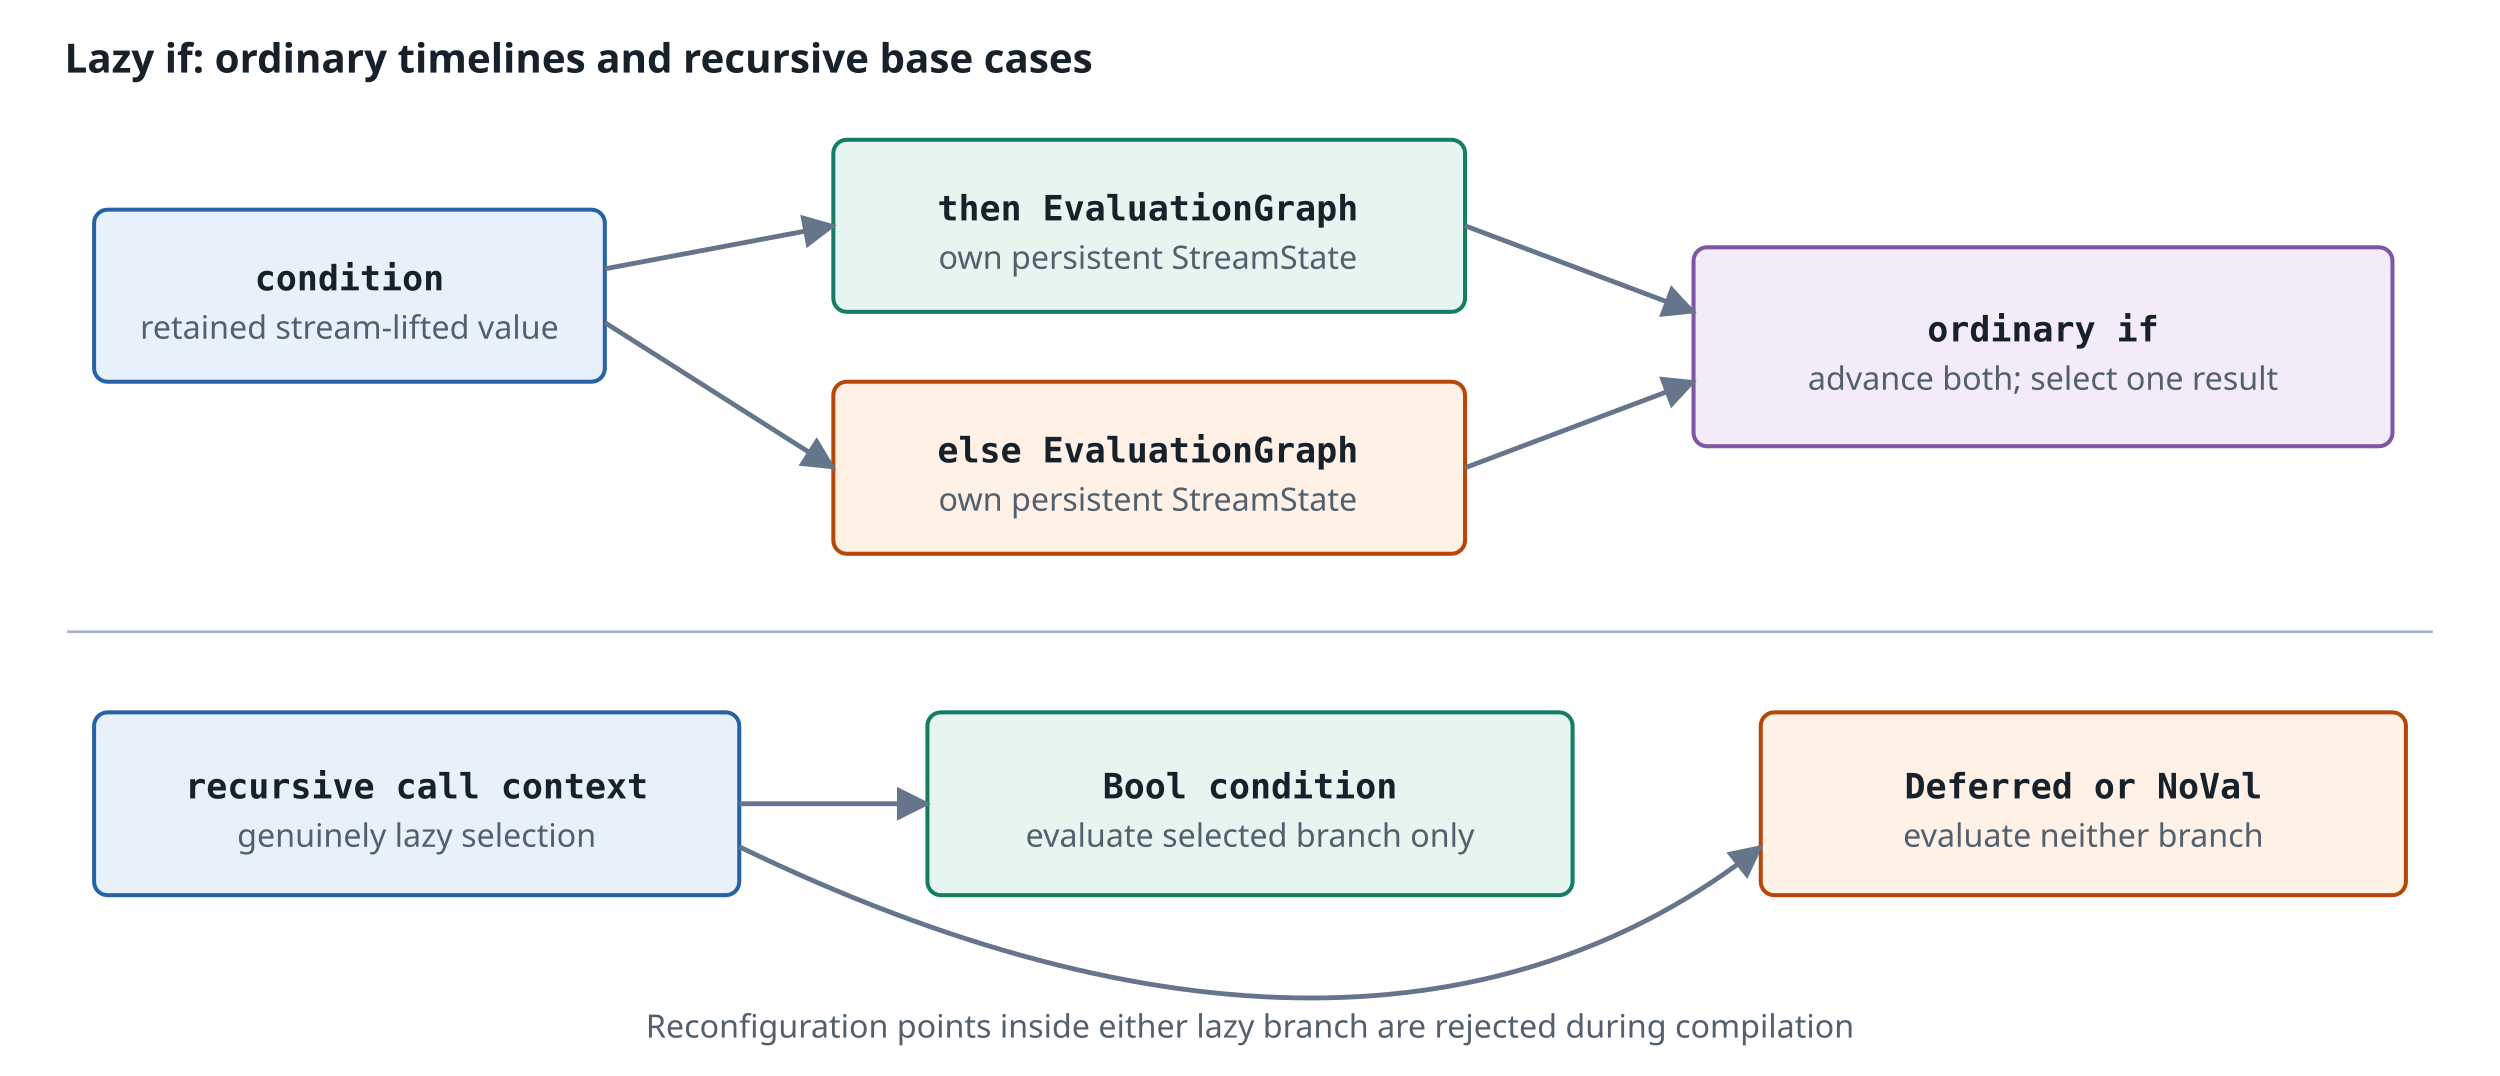
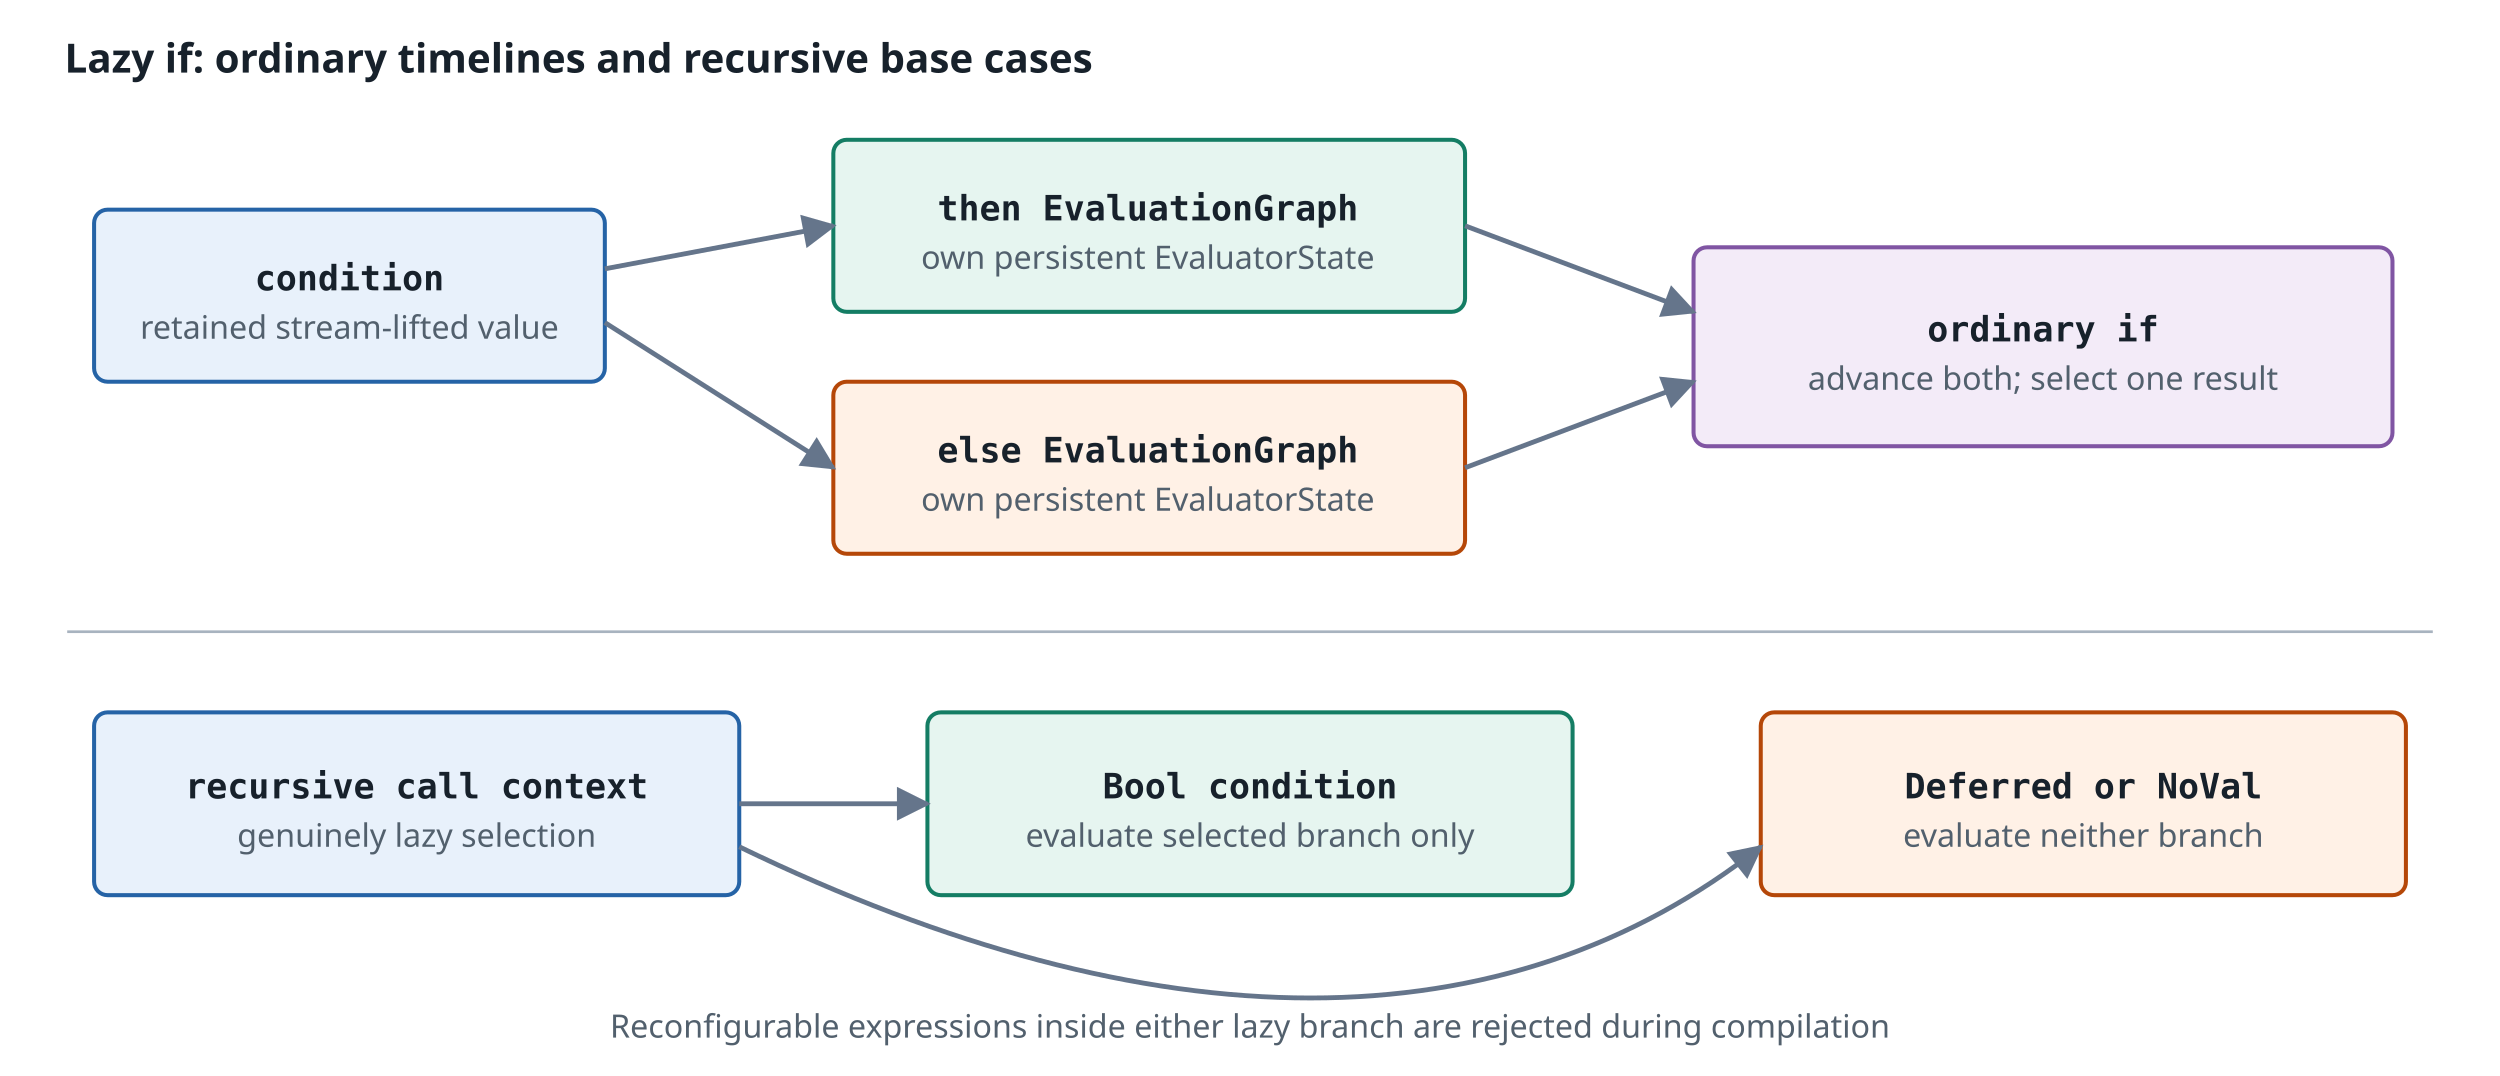
<svg xmlns="http://www.w3.org/2000/svg" viewBox="0 0 930 400" role="img" aria-labelledby="if-arrow-title if-arrow-desc" style="width:100%;max-width:930px;height:auto;background:#ffffff;border:1px solid #d0d7de;border-radius:6px">
  <defs>
    <marker id="if-arrow" viewBox="0 0 10 10" refX="9" refY="5" markerWidth="7" markerHeight="7" orient="auto-start-reverse">
      <path d="M 0 0 L 10 5 L 0 10 z" fill="#65758b" />
    </marker>
  </defs>
  <text x="24" y="27" text-anchor="start" font-family="system-ui, sans-serif" font-size="15" font-weight="700" fill="#17212b">Lazy if: ordinary timelines and recursive base cases</text>
  <rect x="35" y="78" width="190" height="64" rx="5" fill="#e8f1fb" stroke="#2563a6" stroke-width="1.5" />
  <text x="130" y="108" text-anchor="middle" font-family="ui-monospace, monospace" font-size="13" font-weight="600" fill="#17212b">condition</text>
  <text x="130" y="126" text-anchor="middle" font-family="system-ui, sans-serif" font-size="12" font-weight="400" fill="#52606d">retained stream-lifted value</text>
  <rect x="310" y="52" width="235" height="64" rx="5" fill="#e6f5f0" stroke="#147d64" stroke-width="1.5" />
  <text x="427" y="82" text-anchor="middle" font-family="ui-monospace, monospace" font-size="13" font-weight="600" fill="#17212b">then EvaluationGraph</text>
-   <text x="427" y="100" text-anchor="middle" font-family="system-ui, sans-serif" font-size="12" font-weight="400" fill="#52606d">own persistent StreamState</text>
+   <text x="427" y="100" text-anchor="middle" font-family="system-ui, sans-serif" font-size="12" font-weight="400" fill="#52606d">own persistent EvaluatorState</text>
  <rect x="310" y="142" width="235" height="64" rx="5" fill="#fff1e6" stroke="#b54708" stroke-width="1.5" />
  <text x="427" y="172" text-anchor="middle" font-family="ui-monospace, monospace" font-size="13" font-weight="600" fill="#17212b">else EvaluationGraph</text>
-   <text x="427" y="190" text-anchor="middle" font-family="system-ui, sans-serif" font-size="12" font-weight="400" fill="#52606d">own persistent StreamState</text>
+   <text x="427" y="190" text-anchor="middle" font-family="system-ui, sans-serif" font-size="12" font-weight="400" fill="#52606d">own persistent EvaluatorState</text>
  <line x1="225" y1="100" x2="310" y2="84" stroke="#65758b" stroke-width="1.8" marker-end="url(#if-arrow)" />
  <line x1="225" y1="120" x2="310" y2="174" stroke="#65758b" stroke-width="1.8" marker-end="url(#if-arrow)" />
  <rect x="630" y="92" width="260" height="74" rx="5" fill="#f3ebf8" stroke="#8055a3" stroke-width="1.5" />
  <text x="760" y="127" text-anchor="middle" font-family="ui-monospace, monospace" font-size="13" font-weight="600" fill="#17212b">ordinary if</text>
  <text x="760" y="145" text-anchor="middle" font-family="system-ui, sans-serif" font-size="12" font-weight="400" fill="#52606d">advance both; select one result</text>
  <line x1="545" y1="84" x2="630" y2="116" stroke="#65758b" stroke-width="1.8" marker-end="url(#if-arrow)" />
  <line x1="545" y1="174" x2="630" y2="142" stroke="#65758b" stroke-width="1.8" marker-end="url(#if-arrow)" />
  <line x1="25" y1="235" x2="905" y2="235" stroke="#a8b3bf" stroke-width="1" />
  <rect x="35" y="265" width="240" height="68" rx="5" fill="#e8f1fb" stroke="#2563a6" stroke-width="1.5" />
  <text x="155" y="297" text-anchor="middle" font-family="ui-monospace, monospace" font-size="13" font-weight="600" fill="#17212b">recursive call context</text>
  <text x="155" y="315" text-anchor="middle" font-family="system-ui, sans-serif" font-size="12" font-weight="400" fill="#52606d">genuinely lazy selection</text>
  <rect x="345" y="265" width="240" height="68" rx="5" fill="#e6f5f0" stroke="#147d64" stroke-width="1.5" />
  <text x="465" y="297" text-anchor="middle" font-family="ui-monospace, monospace" font-size="13" font-weight="600" fill="#17212b">Bool condition</text>
  <text x="465" y="315" text-anchor="middle" font-family="system-ui, sans-serif" font-size="12" font-weight="400" fill="#52606d">evaluate selected branch only</text>
  <rect x="655" y="265" width="240" height="68" rx="5" fill="#fff1e6" stroke="#b54708" stroke-width="1.5" />
  <text x="775" y="297" text-anchor="middle" font-family="ui-monospace, monospace" font-size="13" font-weight="600" fill="#17212b">Deferred or NoVal</text>
  <text x="775" y="315" text-anchor="middle" font-family="system-ui, sans-serif" font-size="12" font-weight="400" fill="#52606d">evaluate neither branch</text>
  <line x1="275" y1="299" x2="345" y2="299" stroke="#65758b" stroke-width="1.8" marker-end="url(#if-arrow)" />
  <path d="M 275 315 C 430 390, 560 390, 655 315" fill="none" stroke="#65758b" stroke-width="1.8" marker-end="url(#if-arrow)" />
-   <text x="465" y="386" text-anchor="middle" font-family="system-ui, sans-serif" font-size="12" font-weight="400" fill="#52606d">Reconfiguration points inside either lazy branch are rejected during compilation</text>
+   <text x="465" y="386" text-anchor="middle" font-family="system-ui, sans-serif" font-size="12" font-weight="400" fill="#52606d">Reconfigurable expressions inside either lazy branch are rejected during compilation</text>
</svg>
